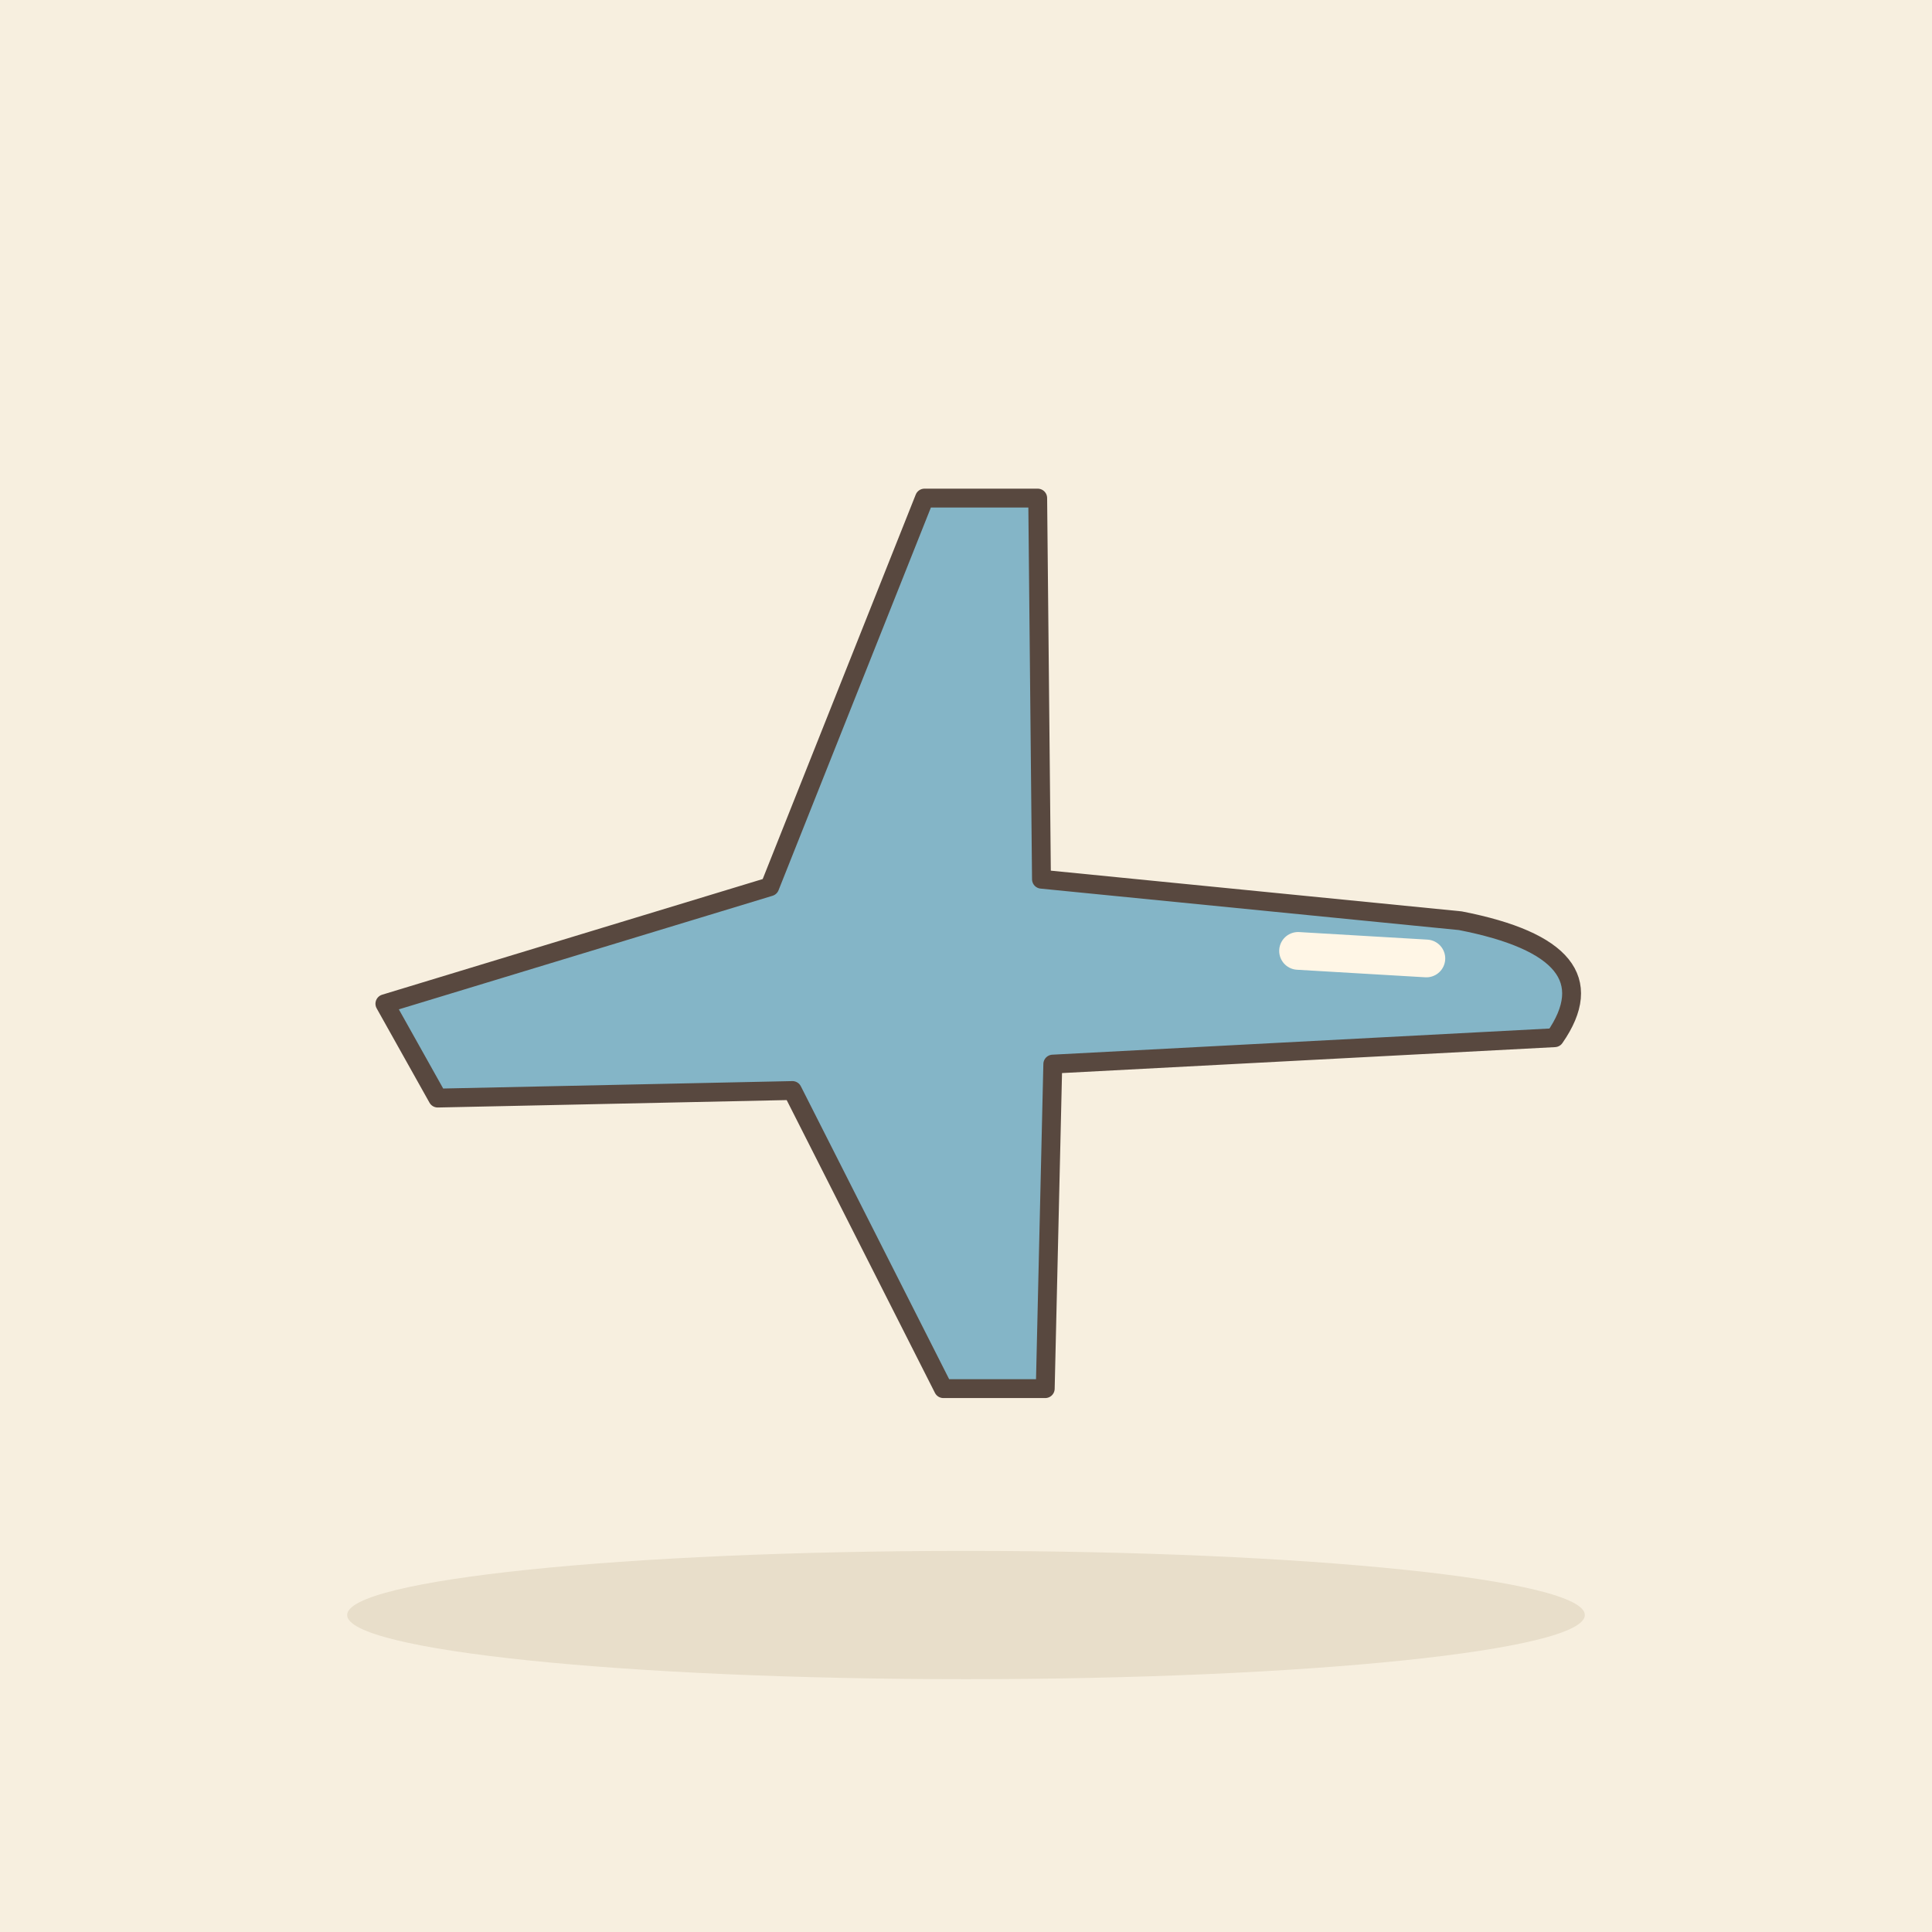
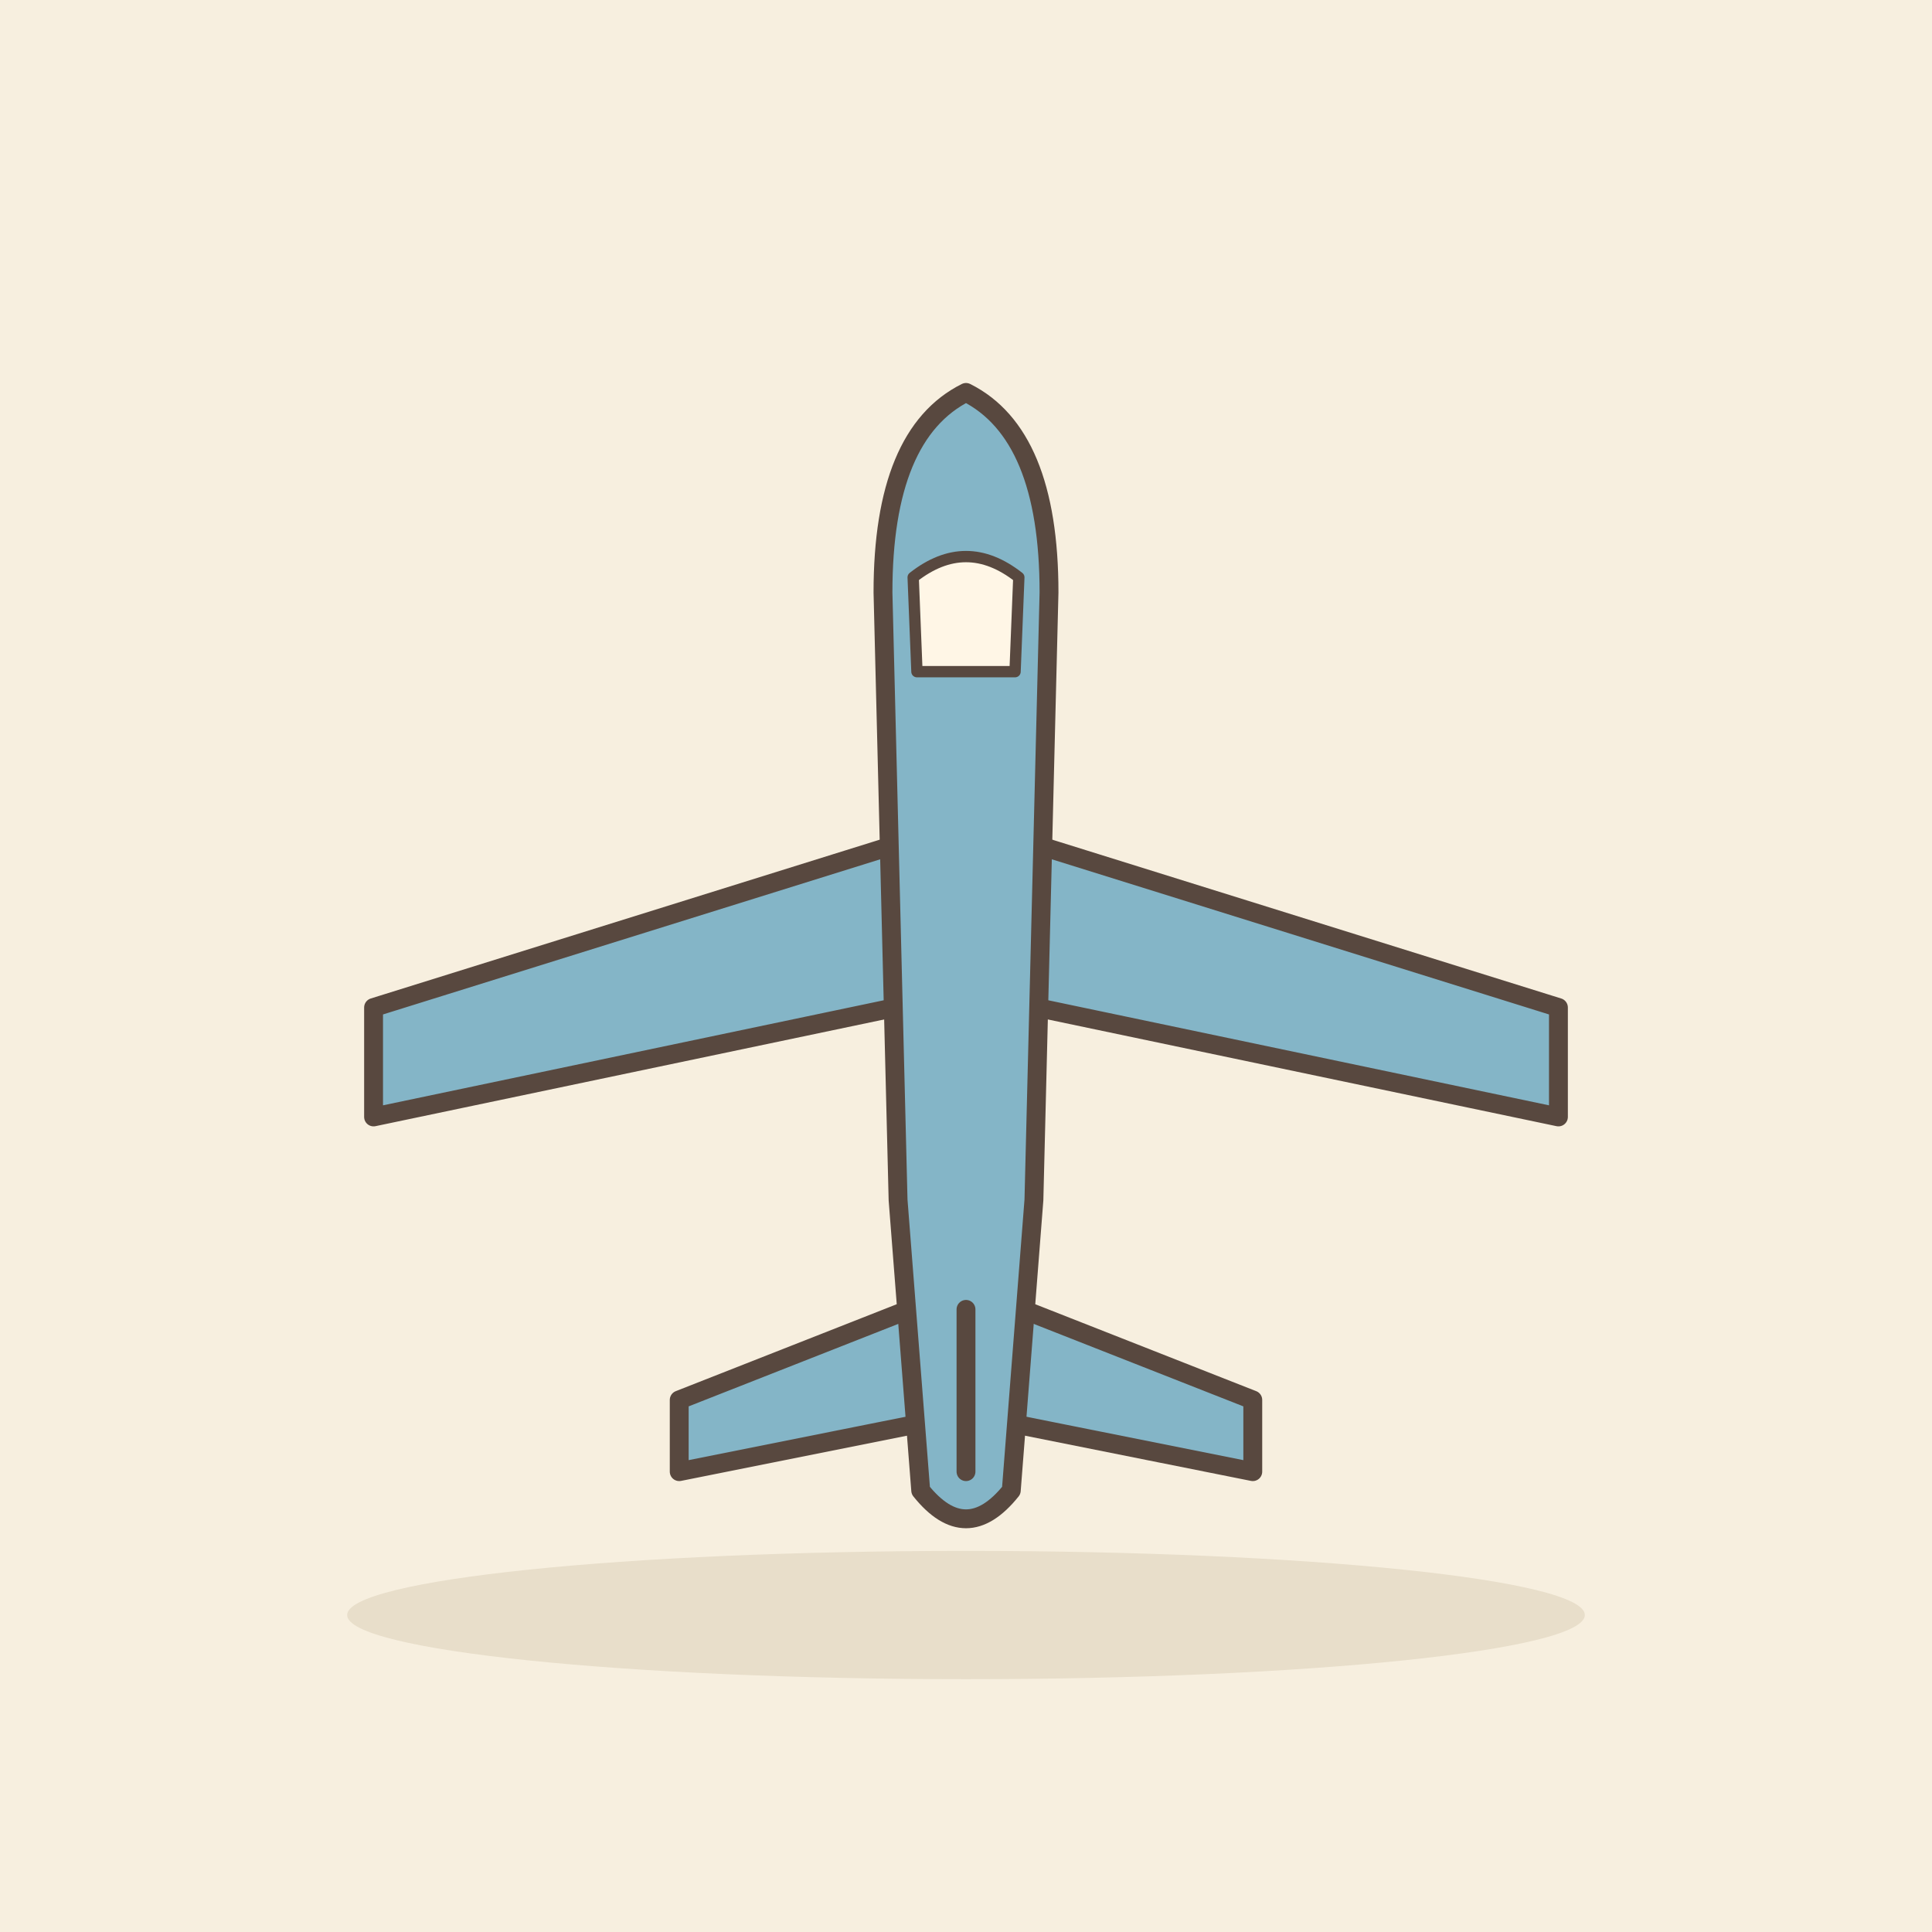
<svg xmlns="http://www.w3.org/2000/svg" width="512" height="512" viewBox="0 0 512 512">
  <rect width="512" height="512" fill="#f7efdf" />
  <ellipse cx="256" cy="428" rx="164" ry="17" fill="#e8deca" />
  <g stroke="none">
-     <path d="M102 266 L204 235 L245 132 L275 132 L276 233 L387 244 Q428 252 412 275 L279 282 L277 368 L250 368 L210 289 L116 291 Z" fill="#84b5c7" stroke="#58483f" stroke-width="5" stroke-linecap="round" stroke-linejoin="round" />
-     <path d="M344 252 L378 254" fill="none" stroke="#fff6e6" stroke-width="10" stroke-linecap="round" stroke-linejoin="round" />
+     <path d="M240 223 L99 267 L99 296 L242 266 Z" fill="#84b5c7" stroke="#58483f" stroke-width="5" stroke-linecap="round" stroke-linejoin="round" />
+     <path d="M272 223 L413 267 L413 296 L270 266 Z" fill="#84b5c7" stroke="#58483f" stroke-width="5" stroke-linecap="round" stroke-linejoin="round" />
+     <path d="M241 347 L180 371 L180 390 L245 377 Z" fill="#84b5c7" stroke="#58483f" stroke-width="5" stroke-linecap="round" stroke-linejoin="round" />
+     <path d="M271 347 L332 371 L332 390 L267 377 Z" fill="#84b5c7" stroke="#58483f" stroke-width="5" stroke-linecap="round" stroke-linejoin="round" />
+     <path d="M256 104 Q234 115 234 157 L238 318 L244 395 Q256 410 268 395 L274 318 L278 157 Q278 115 256 104 Z" fill="#84b5c7" stroke="#58483f" stroke-width="5" stroke-linecap="round" stroke-linejoin="round" />
+     <path d="M242 153 Q256 142 270 153 L269 178 L243 178 Z" fill="#fff6e6" stroke="#58483f" stroke-width="3" stroke-linecap="round" stroke-linejoin="round" />
+     <path d="M256 347 L256 390" fill="none" stroke="#58483f" stroke-width="5" stroke-linecap="round" stroke-linejoin="round" />
  </g>
</svg>
